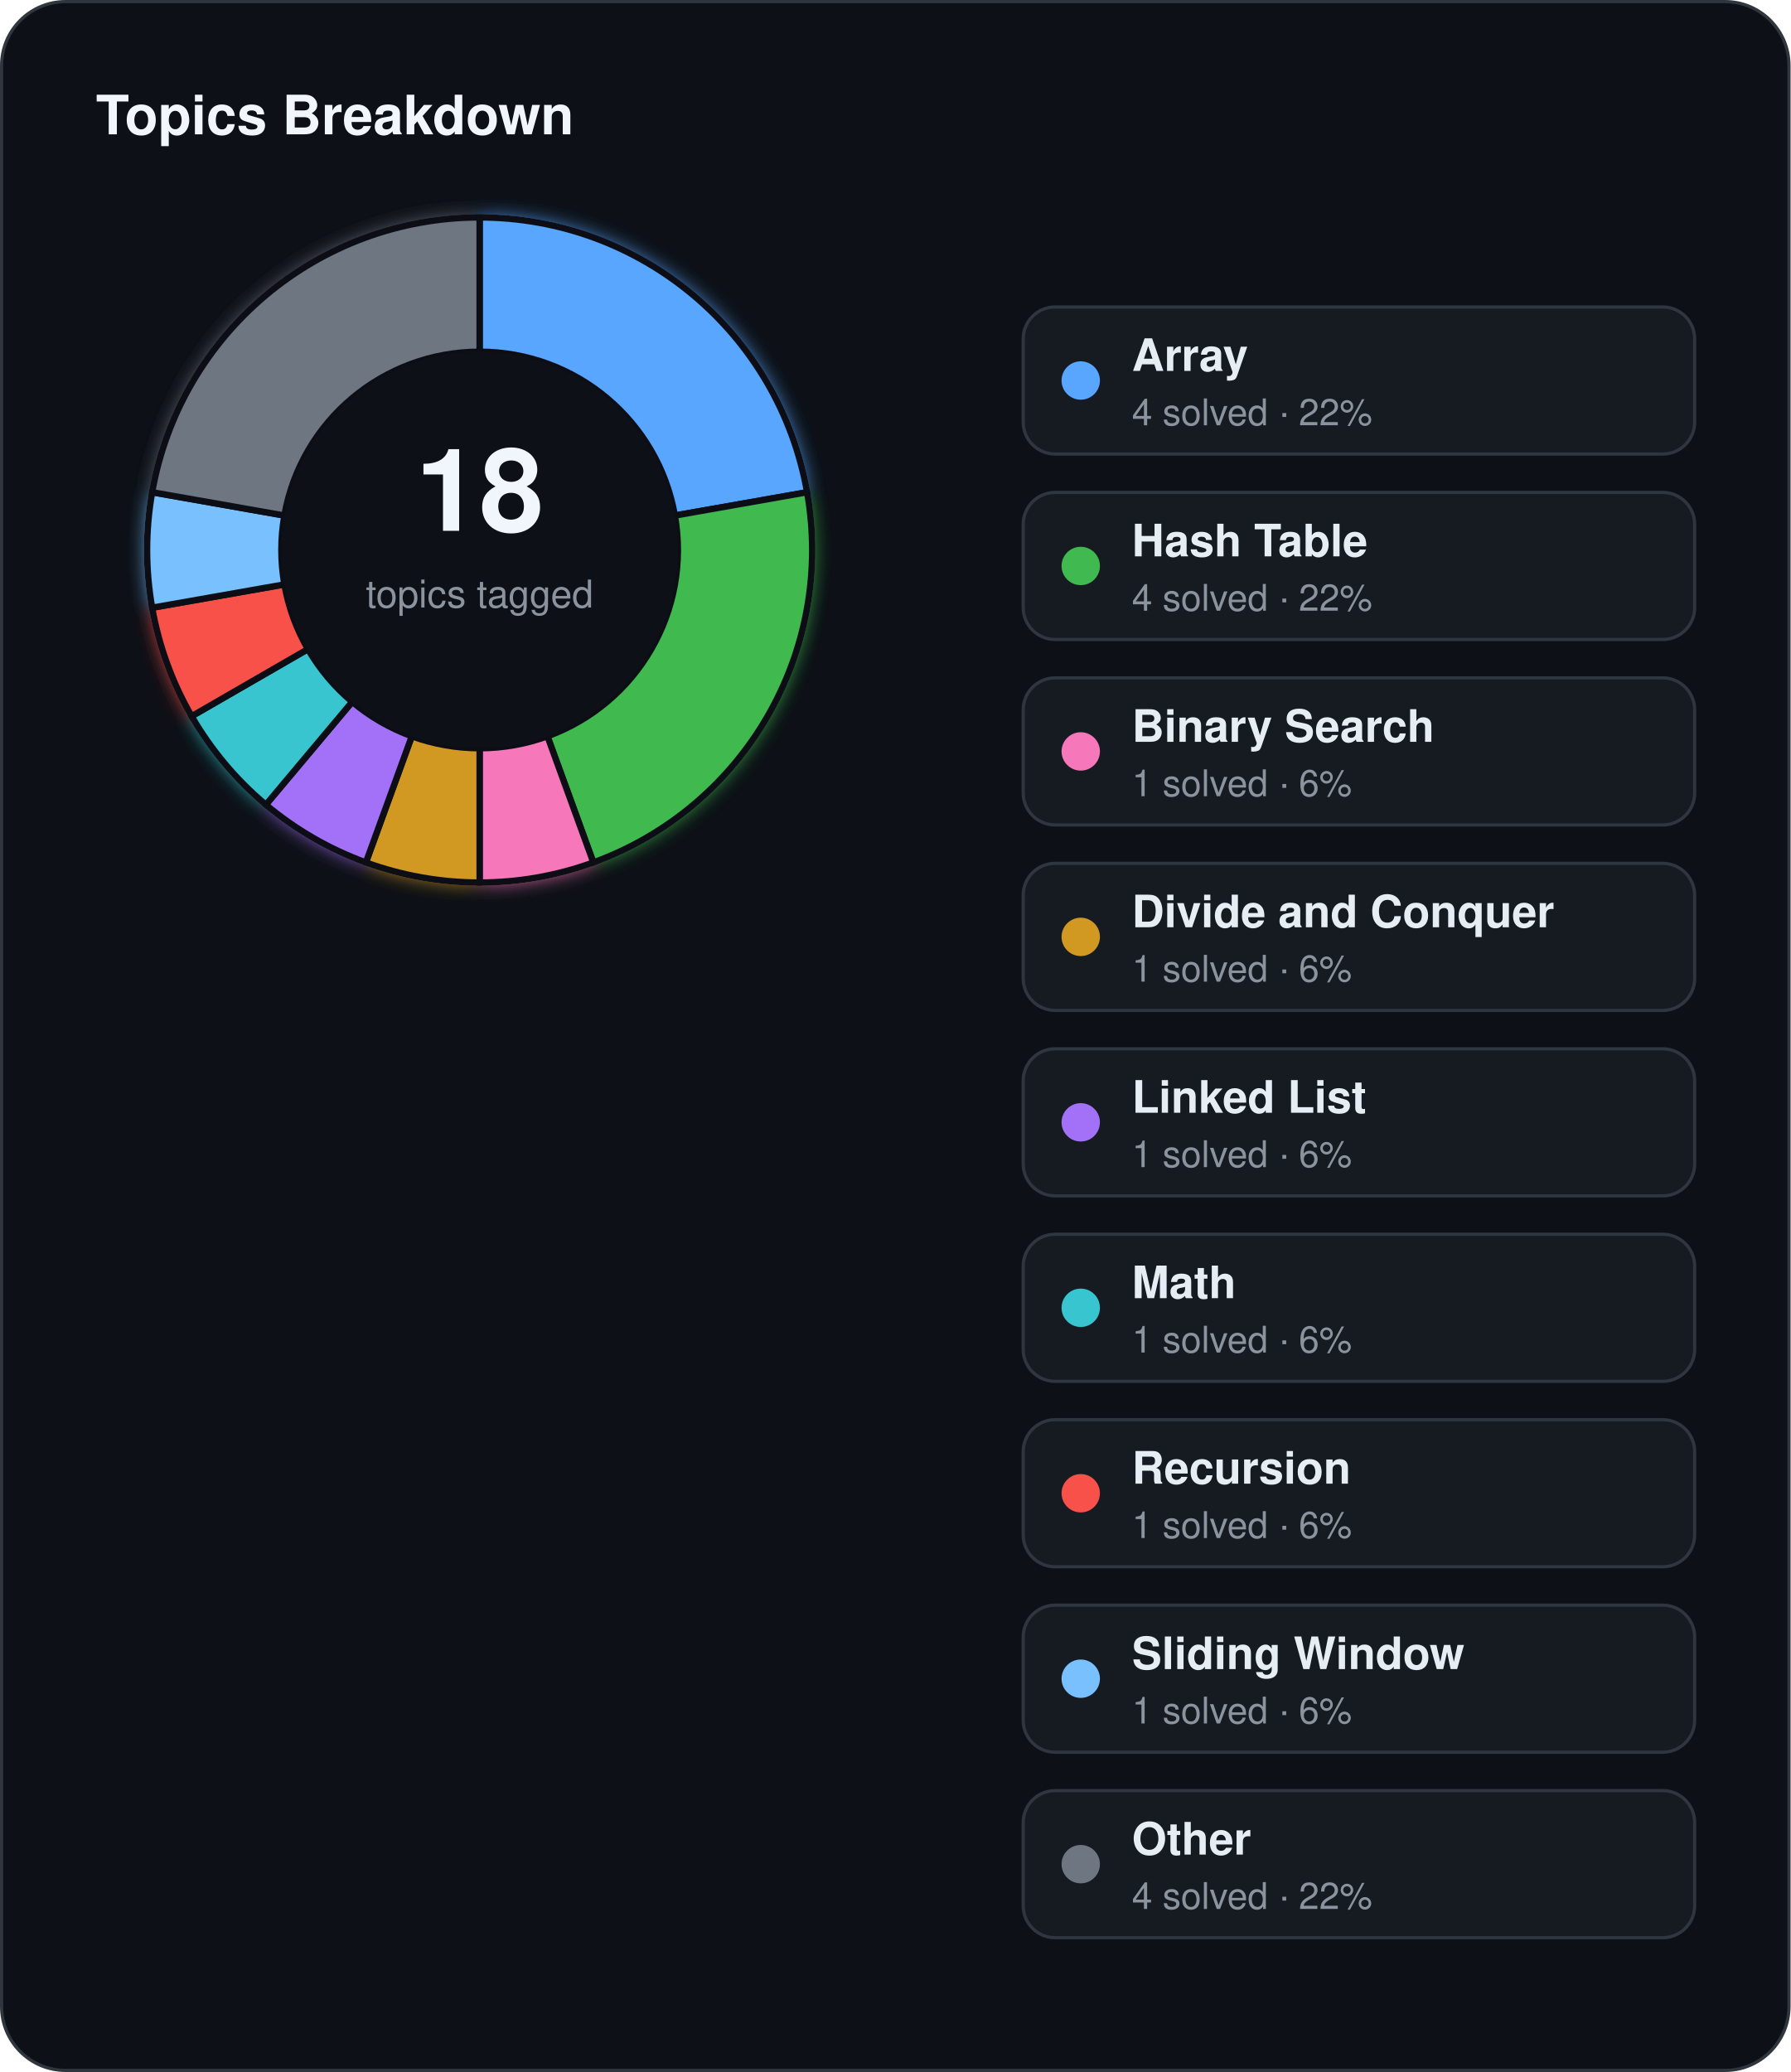
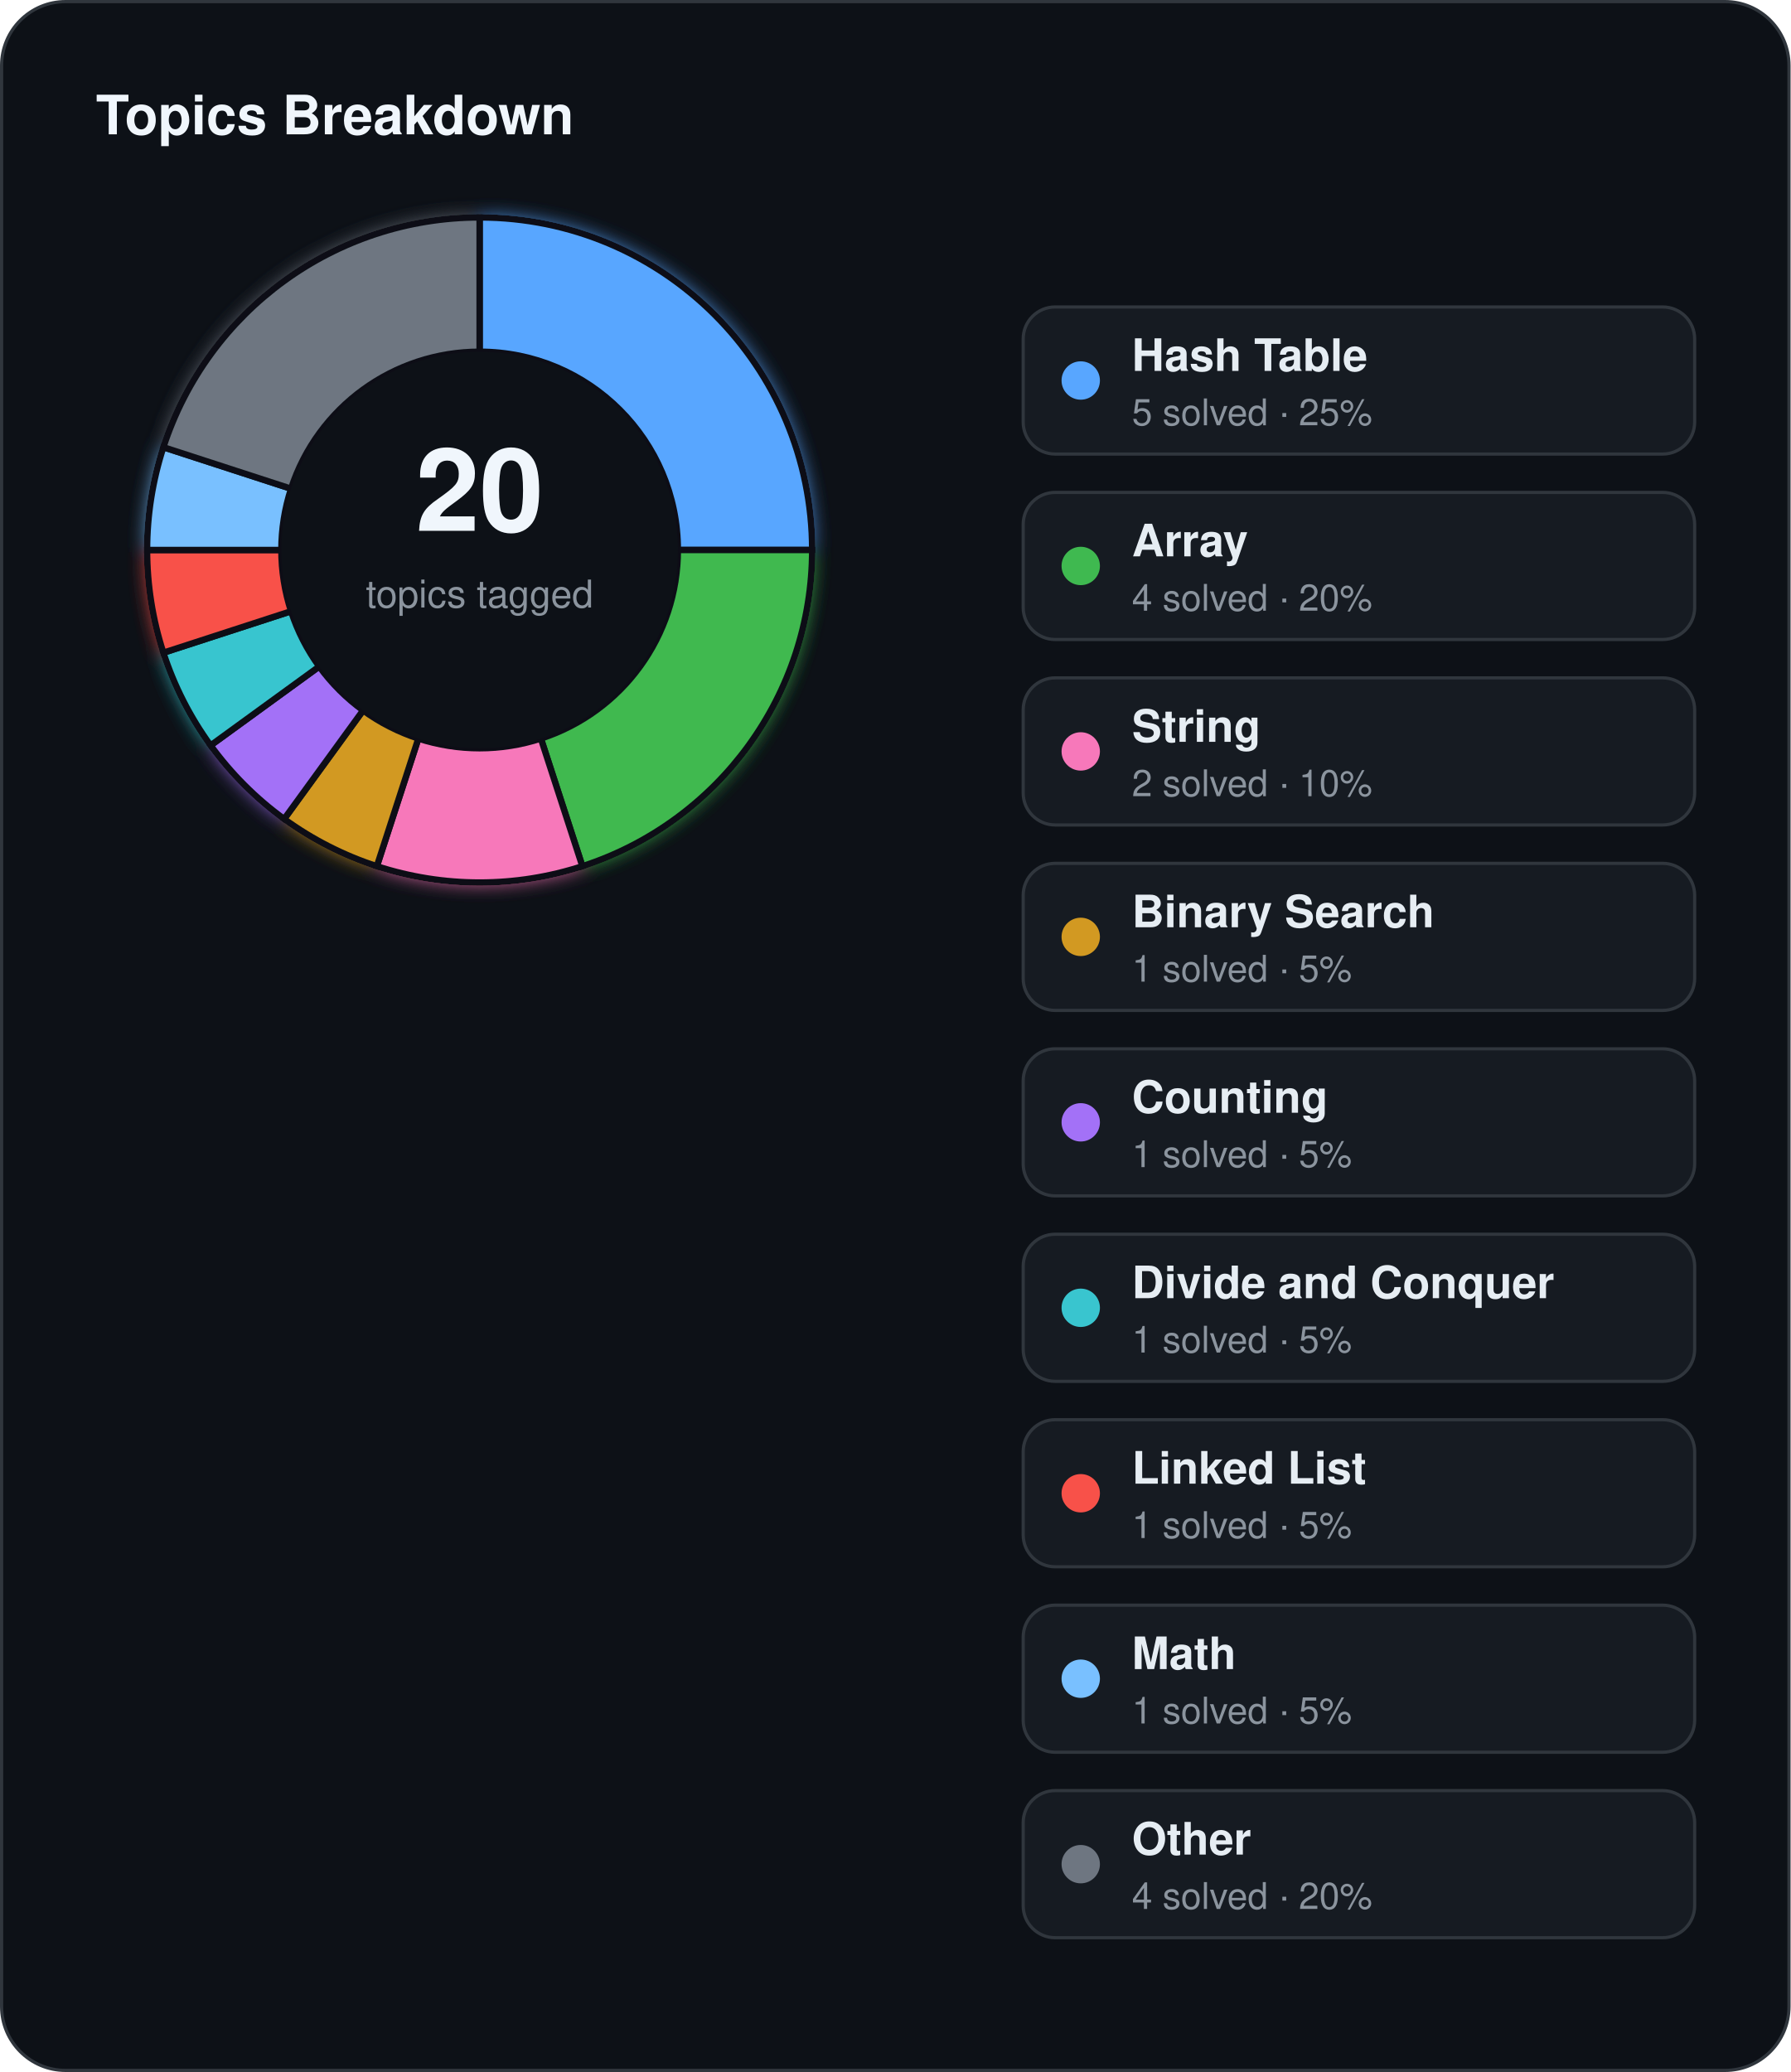
<svg xmlns="http://www.w3.org/2000/svg" width="560" height="648" viewBox="0 0 560 648">
  <defs>
    <filter id="topics-glow" x="-60%" y="-60%" width="220%" height="220%">
      <feGaussianBlur stdDeviation="3" result="blur" />
      <feMerge>
        <feMergeNode in="blur" />
        <feMergeNode in="SourceGraphic" />
      </feMerge>
    </filter>
  </defs>
  <rect x="0.5" y="0.5" width="559" height="647" rx="20" fill="#0d1117" stroke="#30363d" stroke-width="1" />
  <text x="30" y="42" fill="#f0f6fc" font-family="Segoe UI, Helvetica, Arial, sans-serif" font-size="17" font-weight="700">Topics Breakdown</text>
  <g filter="url(#topics-glow)">
-     <path d="M 150.00,68.00 A 104,104 0 0 1 252.42,153.94 L 211.06,161.23 A 62,62 0 0 0 150.00,110.00 Z" fill="#58a6ff" stroke="#0d1117" stroke-width="2" />
-     <path d="M 252.42,153.94 A 104,104 0 0 1 185.57,269.73 L 171.21,230.26 A 62,62 0 0 0 211.06,161.23 Z" fill="#3fb950" stroke="#0d1117" stroke-width="2" />
-     <path d="M 185.57,269.73 A 104,104 0 0 1 150.00,276.00 L 150.00,234.00 A 62,62 0 0 0 171.21,230.26 Z" fill="#f778ba" stroke="#0d1117" stroke-width="2" />
-     <path d="M 150.00,276.00 A 104,104 0 0 1 114.43,269.73 L 128.79,230.26 A 62,62 0 0 0 150.00,234.00 Z" fill="#d29922" stroke="#0d1117" stroke-width="2" />
-     <path d="M 114.43,269.73 A 104,104 0 0 1 83.15,251.67 L 110.15,219.49 A 62,62 0 0 0 128.79,230.26 Z" fill="#a371f7" stroke="#0d1117" stroke-width="2" />
-     <path d="M 83.15,251.67 A 104,104 0 0 1 59.93,224.00 L 96.31,203.00 A 62,62 0 0 0 110.15,219.49 Z" fill="#39c5cf" stroke="#0d1117" stroke-width="2" />
-     <path d="M 59.93,224.00 A 104,104 0 0 1 47.58,190.06 L 88.94,182.77 A 62,62 0 0 0 96.31,203.00 Z" fill="#f85149" stroke="#0d1117" stroke-width="2" />
-     <path d="M 47.58,190.06 A 104,104 0 0 1 47.58,153.94 L 88.94,161.23 A 62,62 0 0 0 88.94,182.77 Z" fill="#79c0ff" stroke="#0d1117" stroke-width="2" />
-     <path d="M 47.58,153.94 A 104,104 0 0 1 150.00,68.00 L 150.00,110.00 A 62,62 0 0 0 88.94,161.23 Z" fill="#6e7681" stroke="#0d1117" stroke-width="2" />
+     <path d="M 150.00,68.00 A 104,104 0 0 1 254.00,172.00 L 212.00,172.00 A 62,62 0 0 0 150.00,110.00 Z" fill="#58a6ff" stroke="#0d1117" stroke-width="2" />
+     <path d="M 254.00,172.00 A 104,104 0 0 1 182.14,270.91 L 169.16,230.97 A 62,62 0 0 0 212.00,172.00 Z" fill="#3fb950" stroke="#0d1117" stroke-width="2" />
+     <path d="M 182.14,270.91 A 104,104 0 0 1 117.86,270.91 L 130.84,230.97 A 62,62 0 0 0 169.16,230.97 Z" fill="#f778ba" stroke="#0d1117" stroke-width="2" />
+     <path d="M 117.86,270.91 A 104,104 0 0 1 88.87,256.14 L 113.56,222.16 A 62,62 0 0 0 130.84,230.97 Z" fill="#d29922" stroke="#0d1117" stroke-width="2" />
+     <path d="M 88.87,256.14 A 104,104 0 0 1 65.86,233.13 L 99.84,208.44 A 62,62 0 0 0 113.56,222.16 Z" fill="#a371f7" stroke="#0d1117" stroke-width="2" />
+     <path d="M 65.86,233.13 A 104,104 0 0 1 51.09,204.14 L 91.03,191.16 A 62,62 0 0 0 99.84,208.44 Z" fill="#39c5cf" stroke="#0d1117" stroke-width="2" />
+     <path d="M 51.09,204.14 A 104,104 0 0 1 46.00,172.00 L 88.00,172.00 A 62,62 0 0 0 91.03,191.16 Z" fill="#f85149" stroke="#0d1117" stroke-width="2" />
+     <path d="M 46.00,172.00 A 104,104 0 0 1 51.09,139.86 L 91.03,152.84 A 62,62 0 0 0 88.00,172.00 Z" fill="#79c0ff" stroke="#0d1117" stroke-width="2" />
+     <path d="M 51.09,139.86 A 104,104 0 0 1 150.00,68.00 L 150.00,110.00 A 62,62 0 0 0 91.03,152.84 Z" fill="#6e7681" stroke="#0d1117" stroke-width="2" />
  </g>
  <circle cx="150" cy="172" r="62" fill="#0d1117" />
-   <text x="150" y="166" text-anchor="middle" fill="#f0f6fc" font-family="Segoe UI, Helvetica, Arial, sans-serif" font-size="36" font-weight="700">18</text>
+   <text x="150" y="166" text-anchor="middle" fill="#f0f6fc" font-family="Segoe UI, Helvetica, Arial, sans-serif" font-size="36" font-weight="700">20</text>
  <text x="150" y="190" text-anchor="middle" fill="#8b949e" font-family="Segoe UI, Helvetica, Arial, sans-serif" font-size="12">topics tagged</text>
  <rect x="320" y="96" width="210" height="46" rx="10" fill="#161b22" stroke="#30363d" stroke-width="1" />
  <circle cx="338" cy="119" r="6" fill="#58a6ff" />
-   <text x="354" y="116" fill="#e6edf3" font-family="Segoe UI, Helvetica, Arial, sans-serif" font-size="14" font-weight="600">Array</text>
-   <text x="354" y="133" fill="#8b949e" font-family="Segoe UI, Helvetica, Arial, sans-serif" font-size="11.5">4 solved · 22%</text>
+   <text x="354" y="116" fill="#e6edf3" font-family="Segoe UI, Helvetica, Arial, sans-serif" font-size="14" font-weight="600">Hash Table</text>
+   <text x="354" y="133" fill="#8b949e" font-family="Segoe UI, Helvetica, Arial, sans-serif" font-size="11.5">5 solved · 25%</text>
  <rect x="320" y="154" width="210" height="46" rx="10" fill="#161b22" stroke="#30363d" stroke-width="1" />
  <circle cx="338" cy="177" r="6" fill="#3fb950" />
-   <text x="354" y="174" fill="#e6edf3" font-family="Segoe UI, Helvetica, Arial, sans-serif" font-size="14" font-weight="600">Hash Table</text>
-   <text x="354" y="191" fill="#8b949e" font-family="Segoe UI, Helvetica, Arial, sans-serif" font-size="11.5">4 solved · 22%</text>
+   <text x="354" y="174" fill="#e6edf3" font-family="Segoe UI, Helvetica, Arial, sans-serif" font-size="14" font-weight="600">Array</text>
+   <text x="354" y="191" fill="#8b949e" font-family="Segoe UI, Helvetica, Arial, sans-serif" font-size="11.5">4 solved · 20%</text>
  <rect x="320" y="212" width="210" height="46" rx="10" fill="#161b22" stroke="#30363d" stroke-width="1" />
  <circle cx="338" cy="235" r="6" fill="#f778ba" />
-   <text x="354" y="232" fill="#e6edf3" font-family="Segoe UI, Helvetica, Arial, sans-serif" font-size="14" font-weight="600">Binary Search</text>
-   <text x="354" y="249" fill="#8b949e" font-family="Segoe UI, Helvetica, Arial, sans-serif" font-size="11.5">1 solved · 6%</text>
+   <text x="354" y="232" fill="#e6edf3" font-family="Segoe UI, Helvetica, Arial, sans-serif" font-size="14" font-weight="600">String</text>
+   <text x="354" y="249" fill="#8b949e" font-family="Segoe UI, Helvetica, Arial, sans-serif" font-size="11.5">2 solved · 10%</text>
  <rect x="320" y="270" width="210" height="46" rx="10" fill="#161b22" stroke="#30363d" stroke-width="1" />
  <circle cx="338" cy="293" r="6" fill="#d29922" />
-   <text x="354" y="290" fill="#e6edf3" font-family="Segoe UI, Helvetica, Arial, sans-serif" font-size="14" font-weight="600">Divide and Conquer</text>
-   <text x="354" y="307" fill="#8b949e" font-family="Segoe UI, Helvetica, Arial, sans-serif" font-size="11.5">1 solved · 6%</text>
+   <text x="354" y="290" fill="#e6edf3" font-family="Segoe UI, Helvetica, Arial, sans-serif" font-size="14" font-weight="600">Binary Search</text>
+   <text x="354" y="307" fill="#8b949e" font-family="Segoe UI, Helvetica, Arial, sans-serif" font-size="11.5">1 solved · 5%</text>
  <rect x="320" y="328" width="210" height="46" rx="10" fill="#161b22" stroke="#30363d" stroke-width="1" />
  <circle cx="338" cy="351" r="6" fill="#a371f7" />
-   <text x="354" y="348" fill="#e6edf3" font-family="Segoe UI, Helvetica, Arial, sans-serif" font-size="14" font-weight="600">Linked List</text>
-   <text x="354" y="365" fill="#8b949e" font-family="Segoe UI, Helvetica, Arial, sans-serif" font-size="11.5">1 solved · 6%</text>
+   <text x="354" y="348" fill="#e6edf3" font-family="Segoe UI, Helvetica, Arial, sans-serif" font-size="14" font-weight="600">Counting</text>
+   <text x="354" y="365" fill="#8b949e" font-family="Segoe UI, Helvetica, Arial, sans-serif" font-size="11.5">1 solved · 5%</text>
  <rect x="320" y="386" width="210" height="46" rx="10" fill="#161b22" stroke="#30363d" stroke-width="1" />
  <circle cx="338" cy="409" r="6" fill="#39c5cf" />
-   <text x="354" y="406" fill="#e6edf3" font-family="Segoe UI, Helvetica, Arial, sans-serif" font-size="14" font-weight="600">Math</text>
-   <text x="354" y="423" fill="#8b949e" font-family="Segoe UI, Helvetica, Arial, sans-serif" font-size="11.5">1 solved · 6%</text>
+   <text x="354" y="406" fill="#e6edf3" font-family="Segoe UI, Helvetica, Arial, sans-serif" font-size="14" font-weight="600">Divide and Conquer</text>
+   <text x="354" y="423" fill="#8b949e" font-family="Segoe UI, Helvetica, Arial, sans-serif" font-size="11.5">1 solved · 5%</text>
  <rect x="320" y="444" width="210" height="46" rx="10" fill="#161b22" stroke="#30363d" stroke-width="1" />
  <circle cx="338" cy="467" r="6" fill="#f85149" />
-   <text x="354" y="464" fill="#e6edf3" font-family="Segoe UI, Helvetica, Arial, sans-serif" font-size="14" font-weight="600">Recursion</text>
-   <text x="354" y="481" fill="#8b949e" font-family="Segoe UI, Helvetica, Arial, sans-serif" font-size="11.5">1 solved · 6%</text>
+   <text x="354" y="464" fill="#e6edf3" font-family="Segoe UI, Helvetica, Arial, sans-serif" font-size="14" font-weight="600">Linked List</text>
+   <text x="354" y="481" fill="#8b949e" font-family="Segoe UI, Helvetica, Arial, sans-serif" font-size="11.5">1 solved · 5%</text>
  <rect x="320" y="502" width="210" height="46" rx="10" fill="#161b22" stroke="#30363d" stroke-width="1" />
  <circle cx="338" cy="525" r="6" fill="#79c0ff" />
-   <text x="354" y="522" fill="#e6edf3" font-family="Segoe UI, Helvetica, Arial, sans-serif" font-size="14" font-weight="600">Sliding Window</text>
-   <text x="354" y="539" fill="#8b949e" font-family="Segoe UI, Helvetica, Arial, sans-serif" font-size="11.5">1 solved · 6%</text>
+   <text x="354" y="522" fill="#e6edf3" font-family="Segoe UI, Helvetica, Arial, sans-serif" font-size="14" font-weight="600">Math</text>
+   <text x="354" y="539" fill="#8b949e" font-family="Segoe UI, Helvetica, Arial, sans-serif" font-size="11.5">1 solved · 5%</text>
  <rect x="320" y="560" width="210" height="46" rx="10" fill="#161b22" stroke="#30363d" stroke-width="1" />
  <circle cx="338" cy="583" r="6" fill="#6e7681" />
  <text x="354" y="580" fill="#e6edf3" font-family="Segoe UI, Helvetica, Arial, sans-serif" font-size="14" font-weight="600">Other</text>
-   <text x="354" y="597" fill="#8b949e" font-family="Segoe UI, Helvetica, Arial, sans-serif" font-size="11.5">4 solved · 22%</text>
+   <text x="354" y="597" fill="#8b949e" font-family="Segoe UI, Helvetica, Arial, sans-serif" font-size="11.5">4 solved · 20%</text>
</svg>
